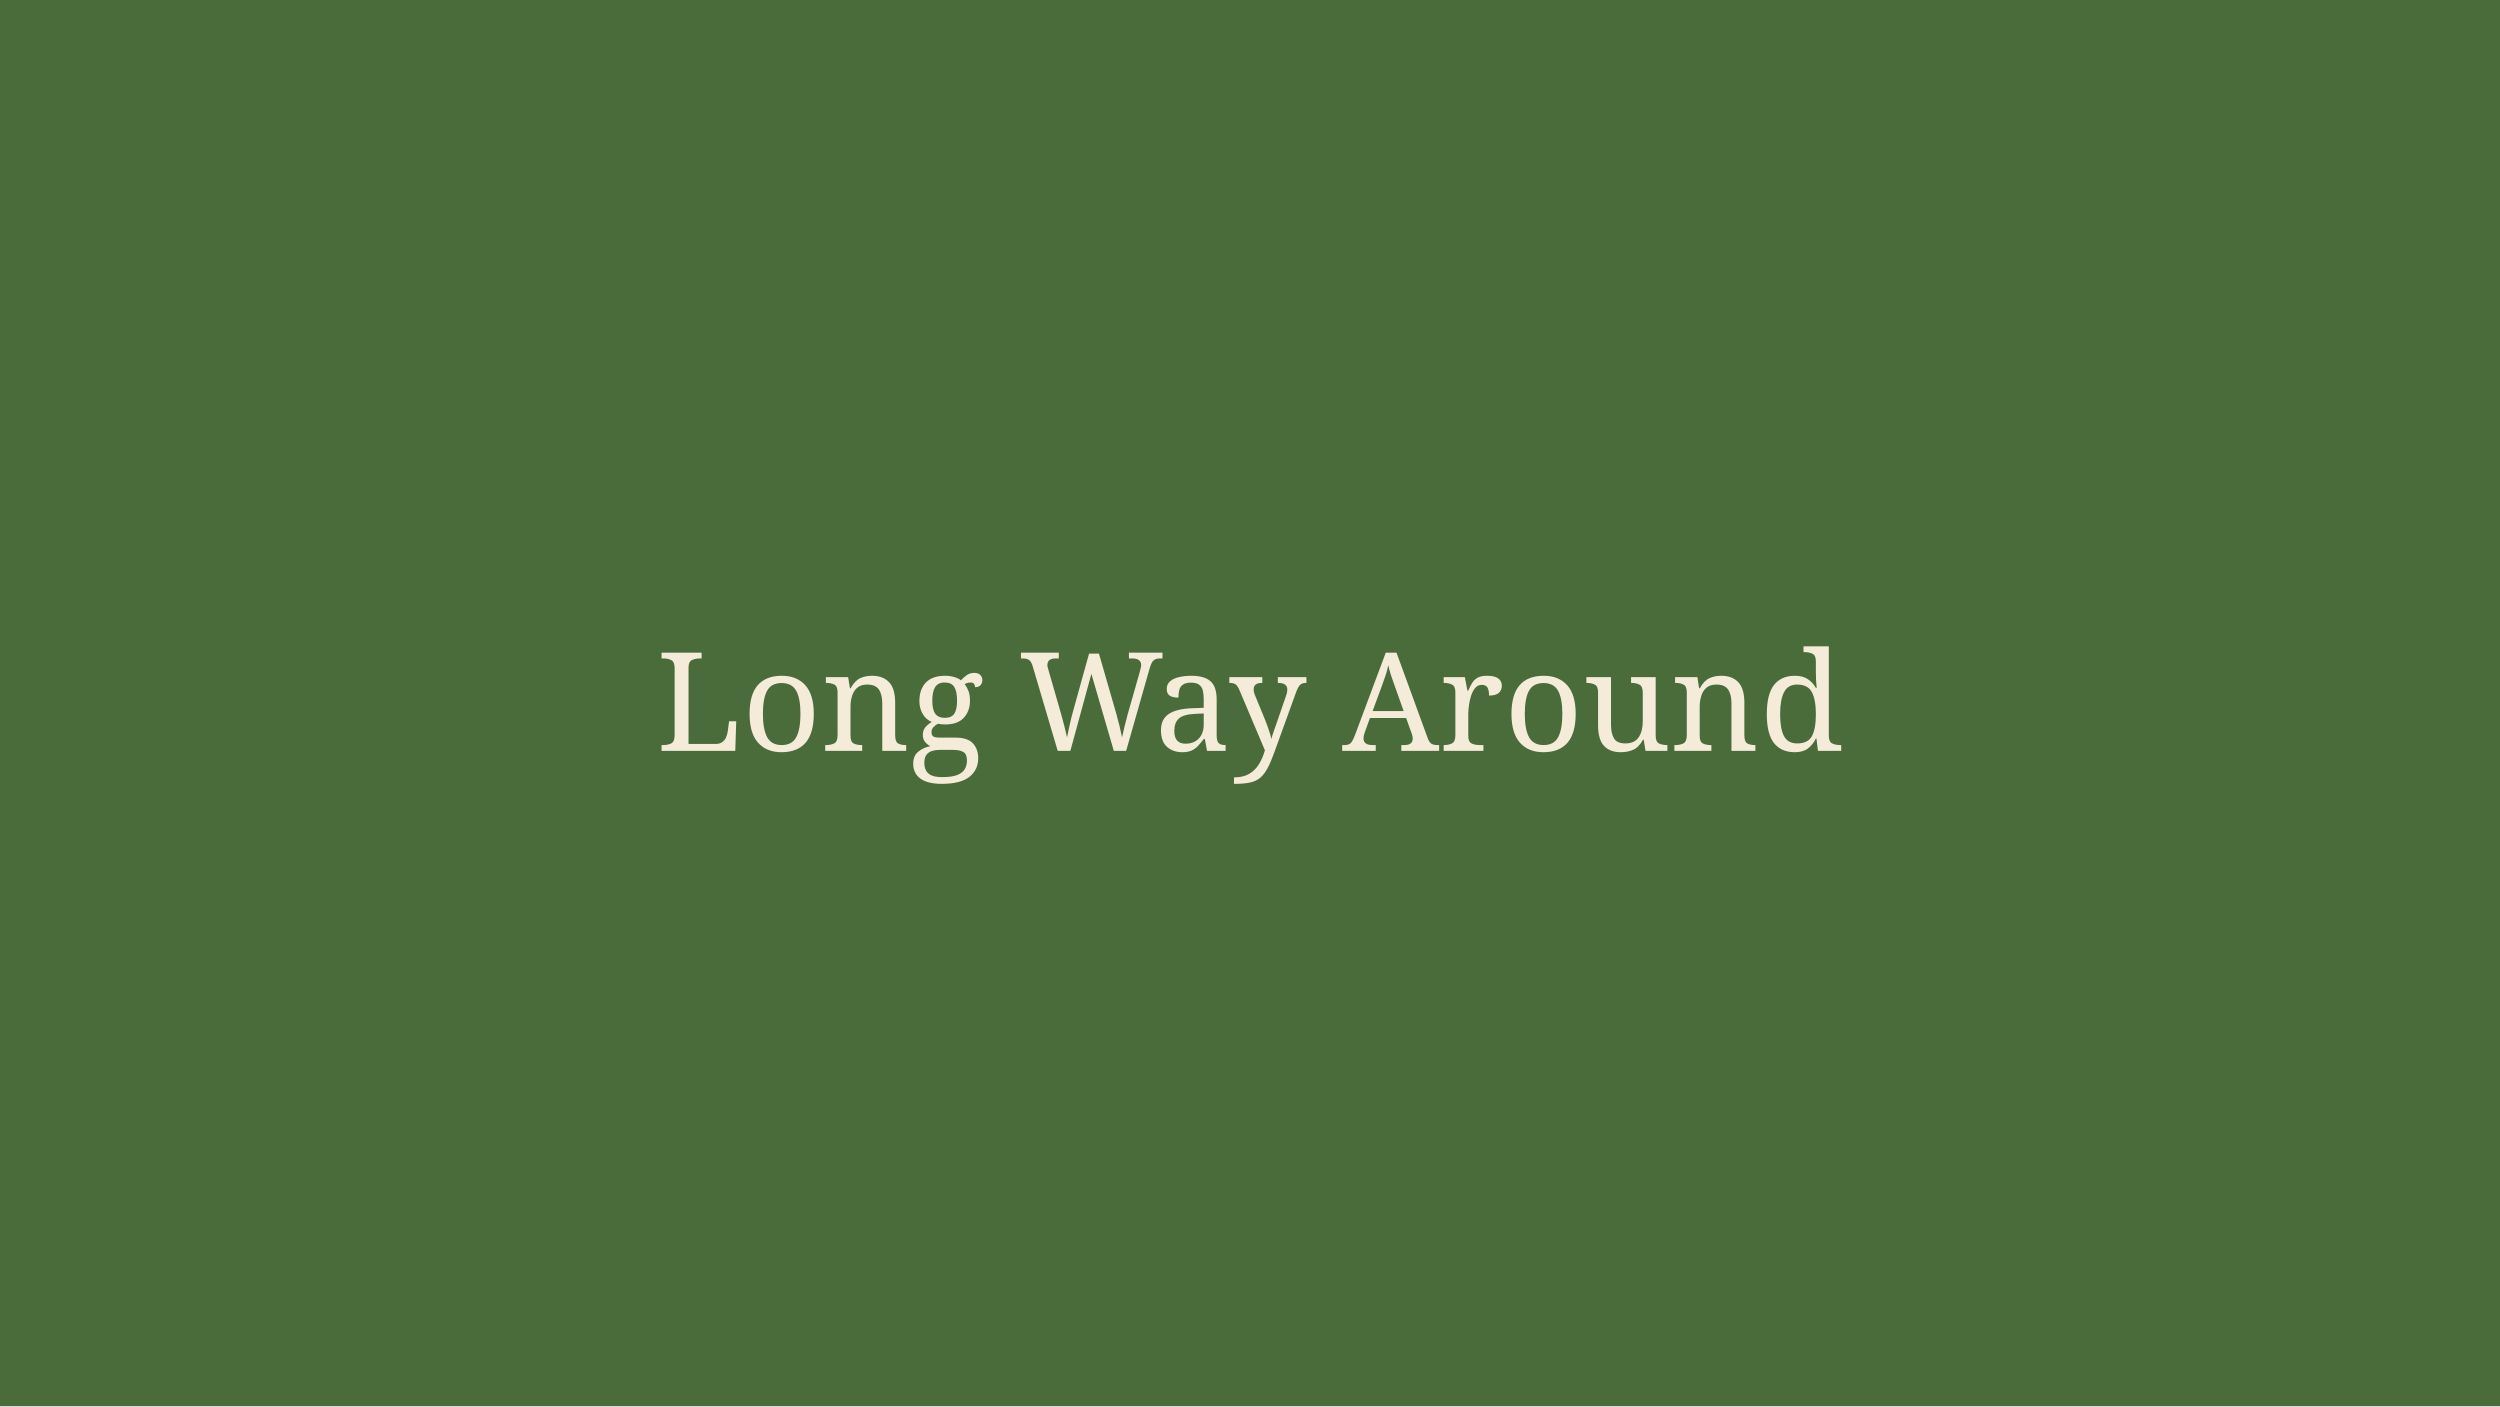
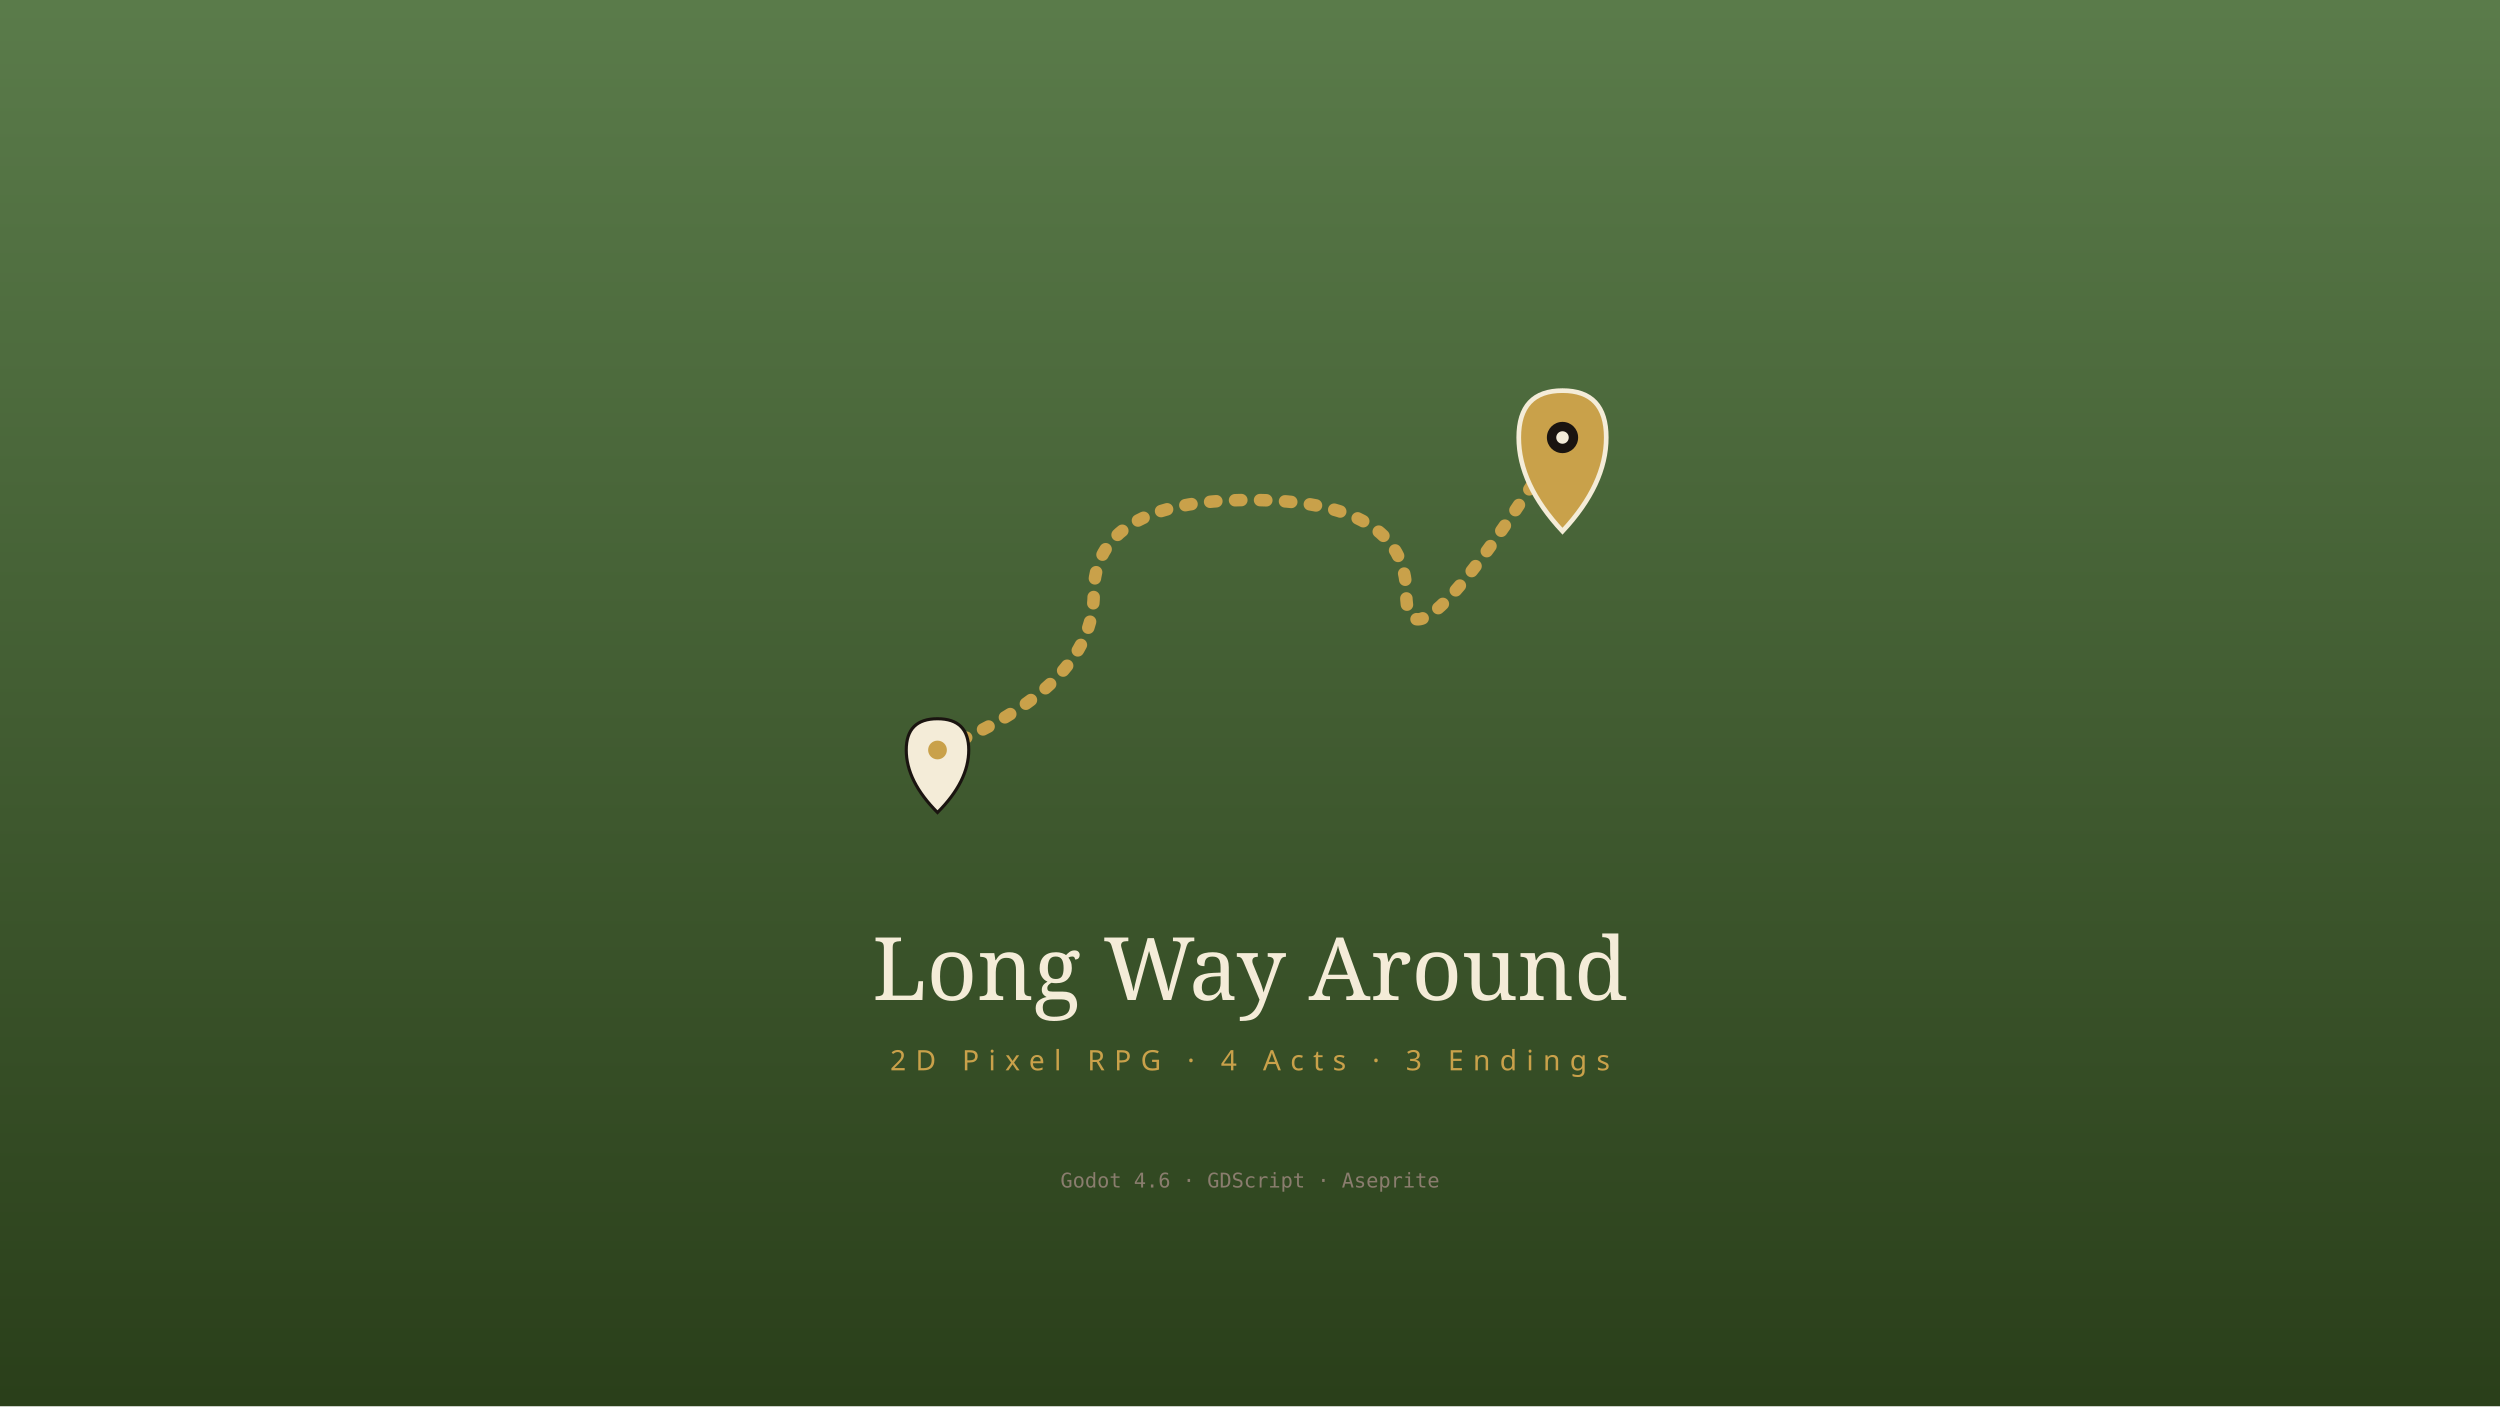
<svg xmlns="http://www.w3.org/2000/svg" width="1600" height="900" viewBox="0 0 1600 900">
-   <rect width="1600" height="900" fill="#4a6b3a" />
-   <text x="50%" y="50%" dominant-baseline="middle" text-anchor="middle" font-family="Fraunces, Georgia, serif" font-size="88" font-weight="500" fill="#f4ecd8">Long Way Around</text>
+   <defs>
+     <linearGradient id="bg" x1="0" y1="0" x2="0" y2="1">
+       <stop offset="0%" stop-color="#5a7b4a" />
+       <stop offset="100%" stop-color="#2a3f1a" />
+     </linearGradient>
+   </defs>
+   <rect width="1600" height="900" fill="url(#bg)" />
+   <g transform="translate(800, 380)">
+     <path d="M -200 100 Q -100 60 -100 0 Q -100 -60 0 -60 Q 100 -60 100 0 Q 100 60 200 -100" stroke="#c9a14a" stroke-width="8" fill="none" stroke-linecap="round" stroke-dasharray="4 12" />
+     <g transform="translate(-200, 100)">
+       <path d="M 0 -20 Q -20 -20 -20 0 Q -20 20 0 40 Q 20 20 20 0 Q 20 -20 0 -20" fill="#f4ecd8" stroke="#1a1410" stroke-width="2" />
+       <circle cx="0" cy="0" r="6" fill="#c9a14a" />
+     </g>
+     <g transform="translate(200, -100)">
+       <path d="M 0 -30 Q -28 -30 -28 0 Q -28 30 0 60 Q 28 30 28 0 Q 28 -30 0 -30" fill="#c9a14a" stroke="#f4ecd8" stroke-width="3" />
+       <circle cx="0" cy="0" r="10" fill="#1a1410" />
+       <circle cx="0" cy="0" r="4" fill="#f4ecd8" />
+     </g>
+   </g>
+   <text x="800" y="640" font-family="Fraunces, Georgia, serif" font-size="56" font-weight="500" fill="#f4ecd8" text-anchor="middle">Long Way Around</text>
+   <text x="800" y="685" font-family="'Inter Tight', sans-serif" font-size="18" fill="#c9a14a" text-anchor="middle" letter-spacing="6" text-transform="uppercase">2D Pixel RPG · 4 Acts · 3 Endings</text>
+   <text x="800" y="760" font-family="'JetBrains Mono', monospace" font-size="13" fill="#8a7d6e" text-anchor="middle">Godot 4.6 · GDScript · Aseprite</text>
</svg>
